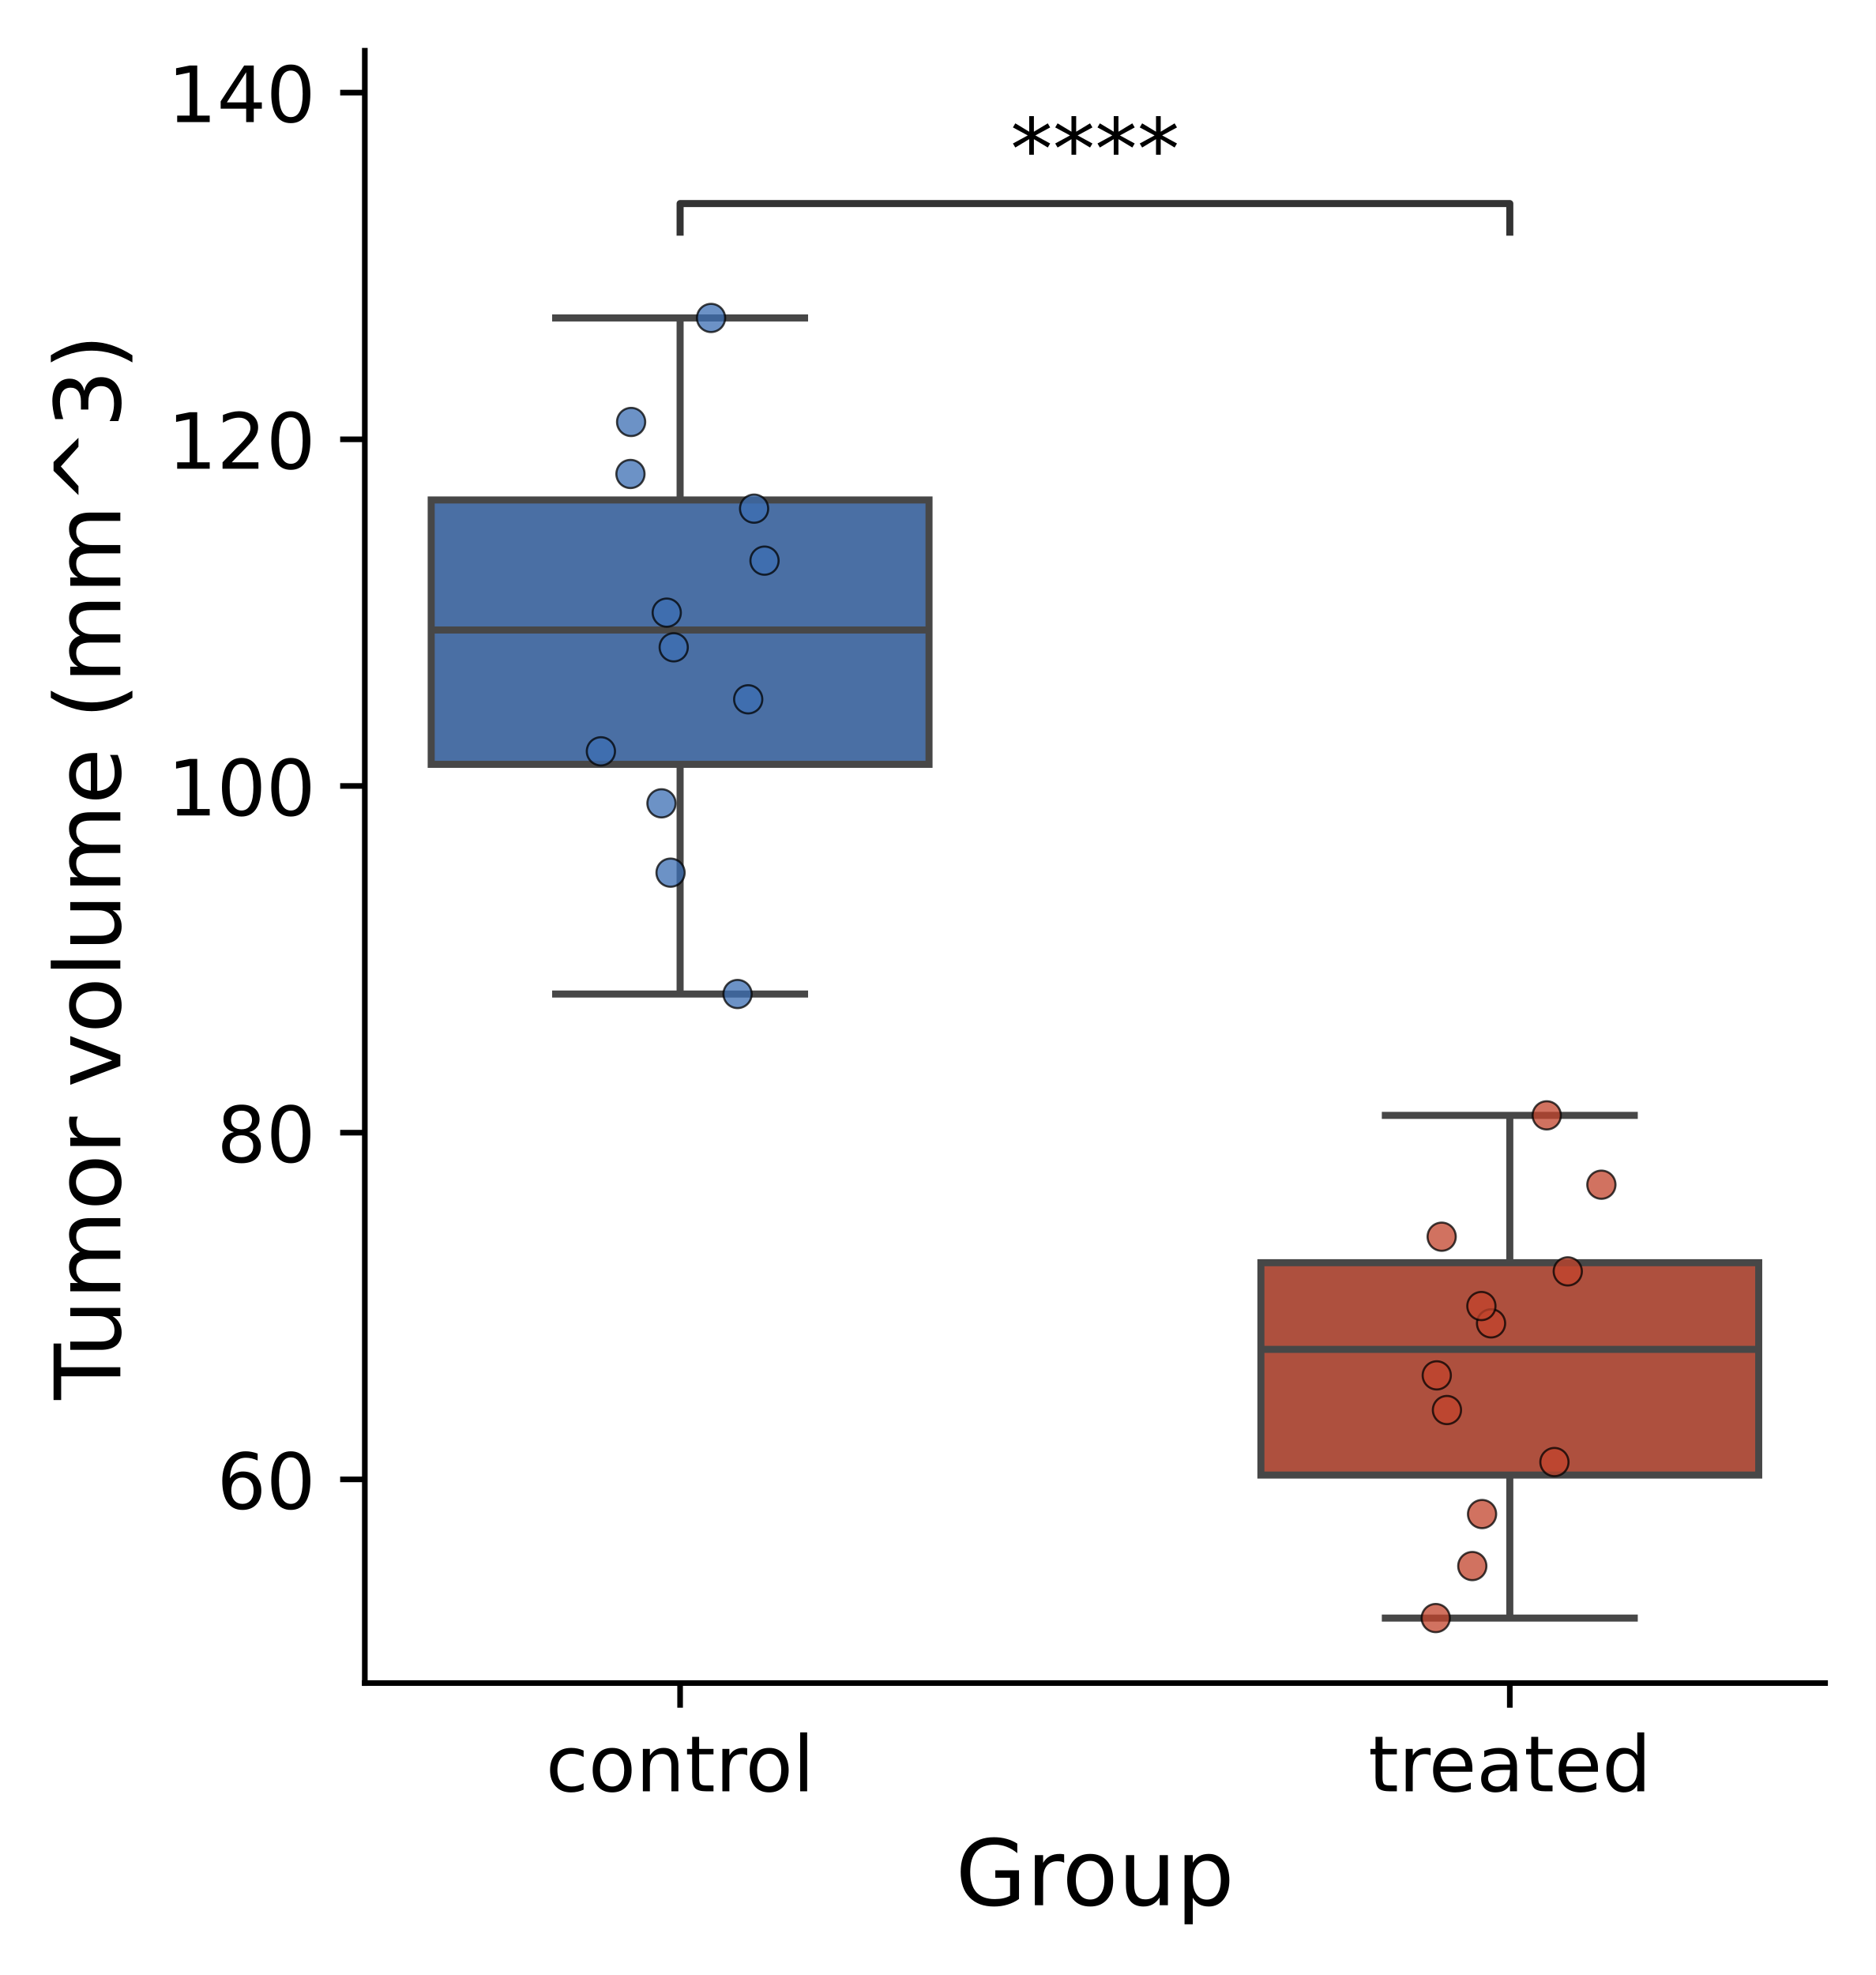
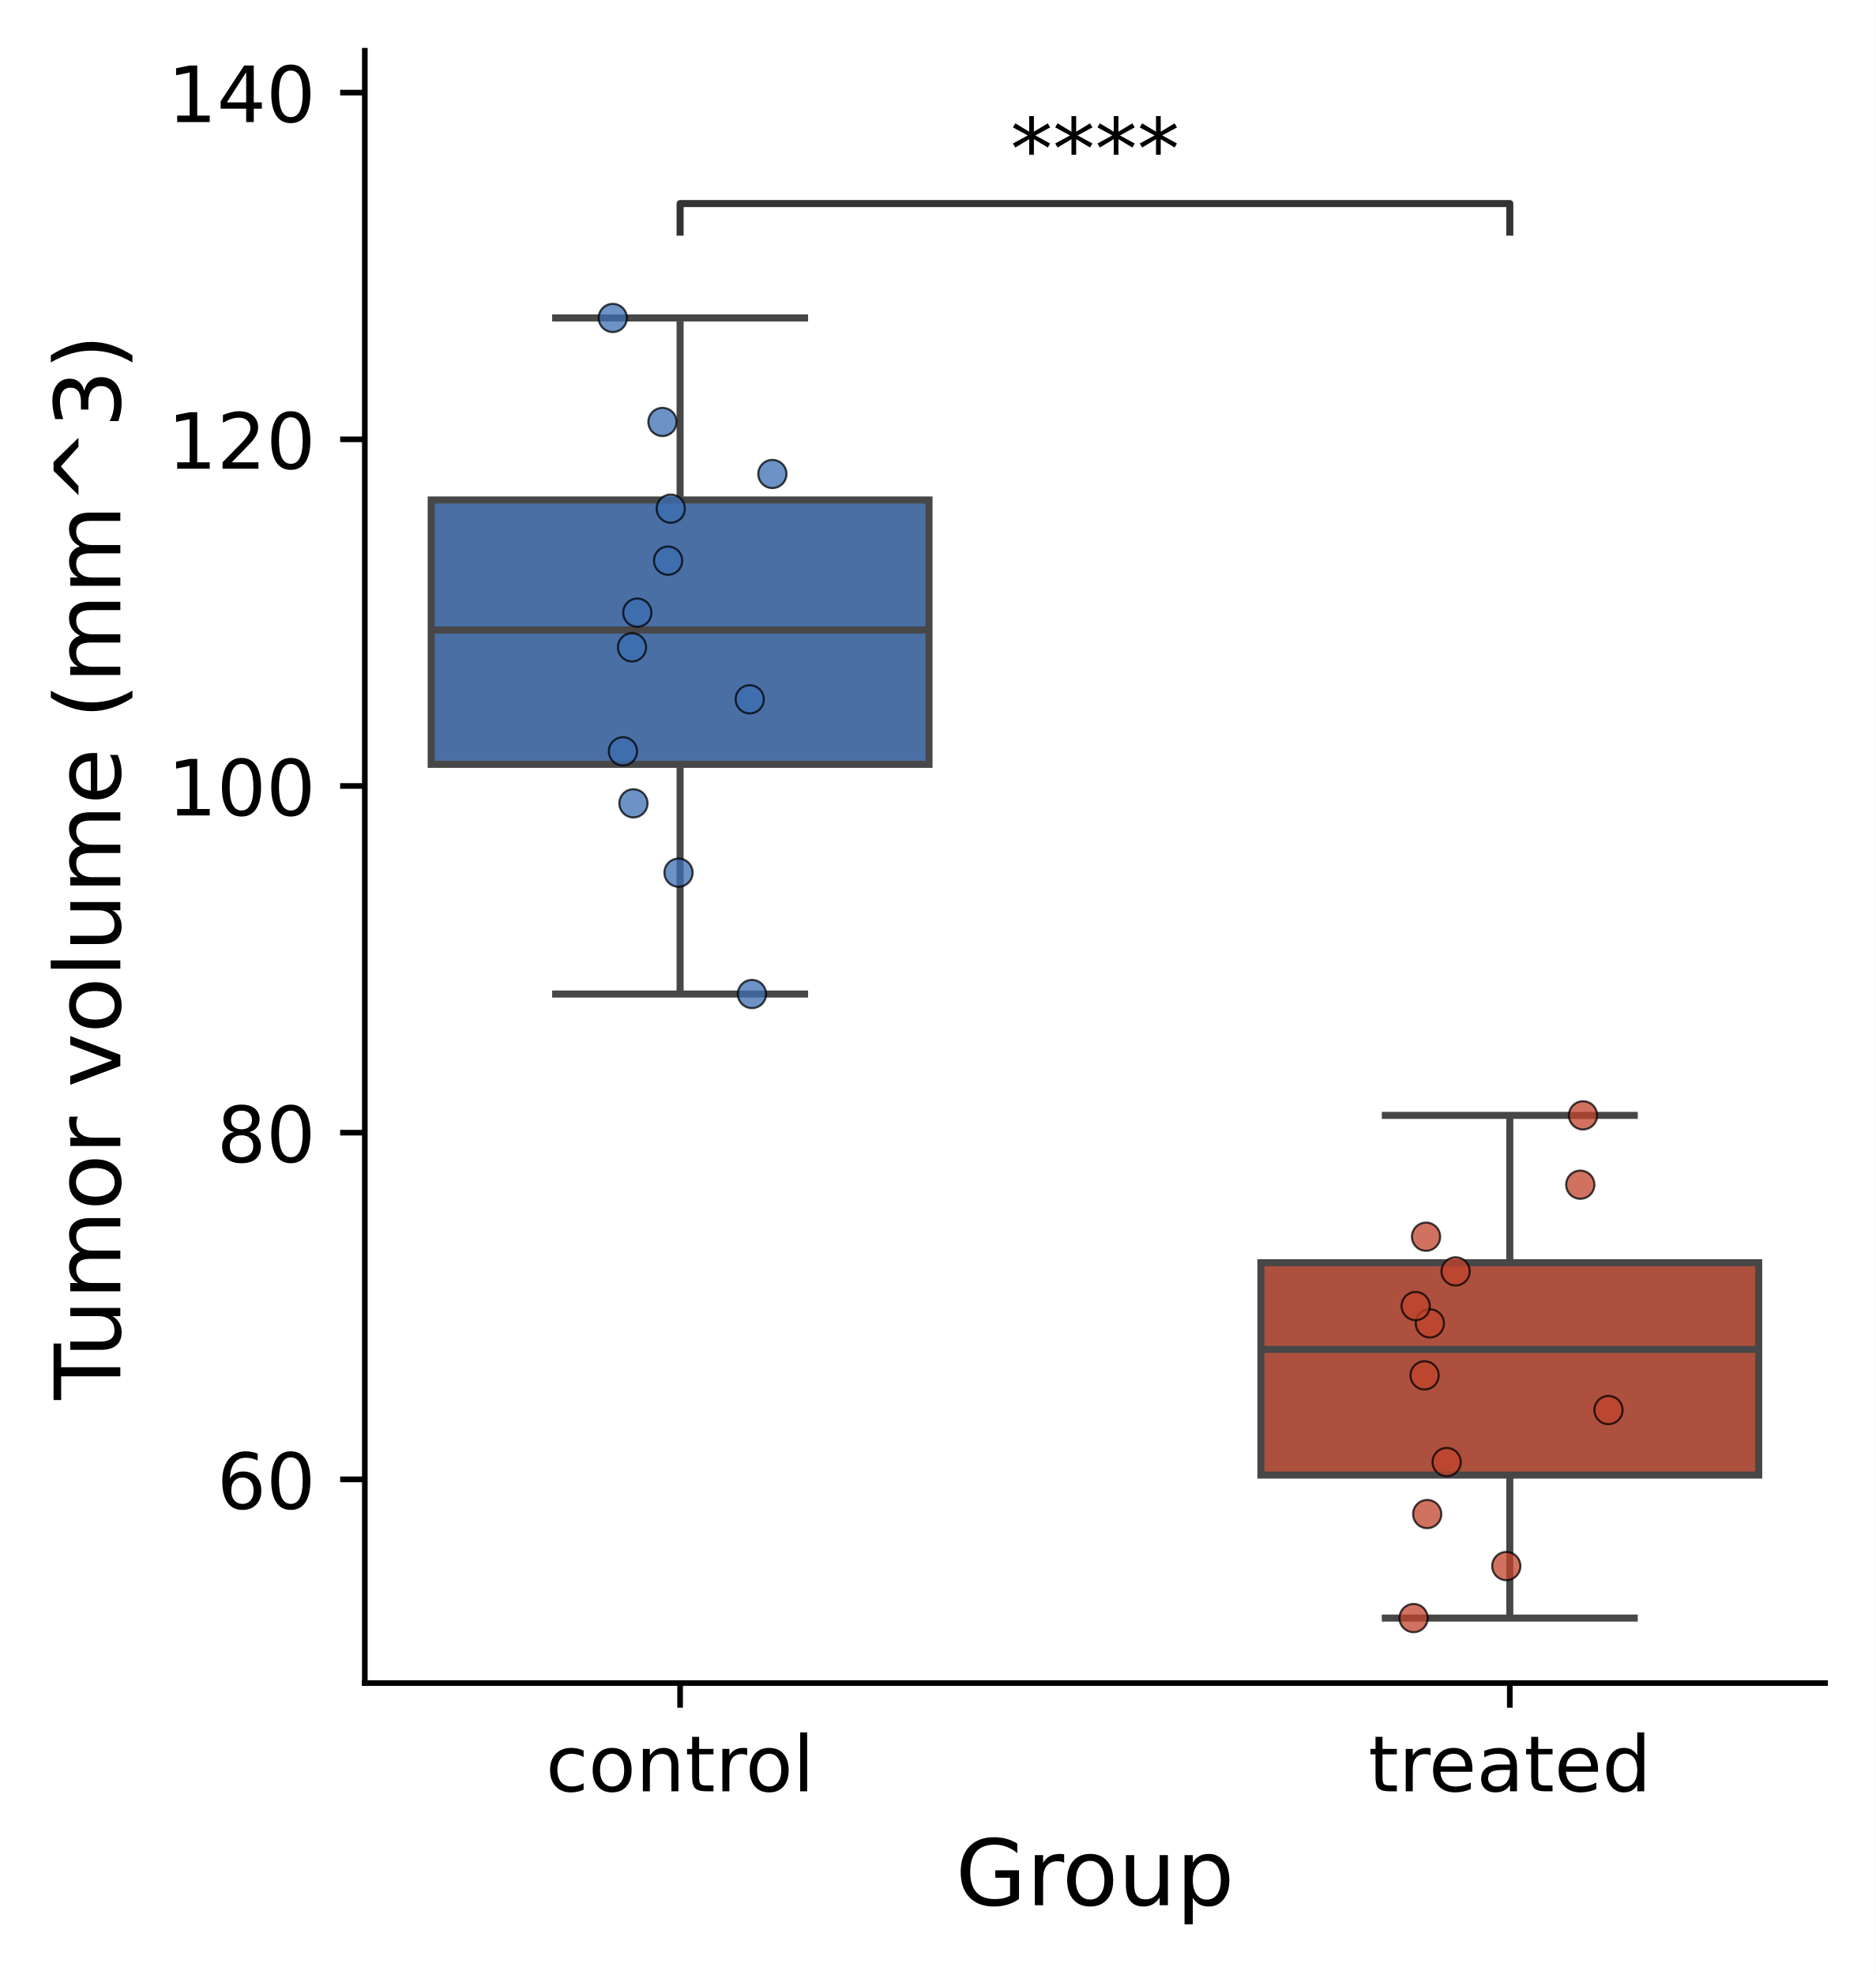
<svg xmlns="http://www.w3.org/2000/svg" xmlns:xlink="http://www.w3.org/1999/xlink" width="266.228pt" height="280.267pt" viewBox="0 0 266.228 280.267" version="1.1">
  <defs>
    <style type="text/css">*{stroke-linejoin: round; stroke-linecap: butt}</style>
  </defs>
  <g id="figure_1">
    <g id="patch_1">
      <path d="M 0 280.267  L 266.228 280.267  L 266.228 0  L 0 0  z " style="fill: #ffffff" />
    </g>
    <g id="axes_1">
      <g id="patch_2">
        <path d="M 51.778 238.84  L 259.028 238.84  L 259.028 7.2  L 51.778 7.2  z " style="fill: #ffffff" />
      </g>
      <g id="matplotlib.axis_1">
        <g id="xtick_1">
          <g id="line2d_1">
            <defs>
-               <path id="mdefcee7550" d="M 0 0  L 0 3.5  " style="stroke: #000000; stroke-width: 0.8" />
+               <path id="m2419a29152" d="M 0 0  L 0 3.5  " style="stroke: #000000; stroke-width: 0.8" />
            </defs>
            <g>
-               <use xlink:href="#mdefcee7550" x="96.525" y="238.84" style="stroke: #000000; stroke-width: 0.8" />
+               <use xlink:href="#m2419a29152" x="96.525" y="238.84" style="stroke: #000000; stroke-width: 0.8" />
            </g>
          </g>
          <g id="text_1">
            <g transform="translate(77.46318 254.1983) scale(0.11 -0.11)">
              <defs>
                <path id="DejaVuSans-63" d="M 3122 3366  L 3122 2828  Q 2878 2963 2633 3030  Q 2388 3097 2138 3097  Q 1578 3097 1268 2742  Q 959 2388 959 1747  Q 959 1106 1268 751  Q 1578 397 2138 397  Q 2388 397 2633 464  Q 2878 531 3122 666  L 3122 134  Q 2881 22 2623 -34  Q 2366 -91 2075 -91  Q 1284 -91 818 406  Q 353 903 353 1747  Q 353 2603 823 3093  Q 1294 3584 2113 3584  Q 2378 3584 2631 3529  Q 2884 3475 3122 3366  z " transform="scale(0.015625)" />
                <path id="DejaVuSans-6f" d="M 1959 3097  Q 1497 3097 1228 2736  Q 959 2375 959 1747  Q 959 1119 1226 758  Q 1494 397 1959 397  Q 2419 397 2687 759  Q 2956 1122 2956 1747  Q 2956 2369 2687 2733  Q 2419 3097 1959 3097  z M 1959 3584  Q 2709 3584 3137 3096  Q 3566 2609 3566 1747  Q 3566 888 3137 398  Q 2709 -91 1959 -91  Q 1206 -91 779 398  Q 353 888 353 1747  Q 353 2609 779 3096  Q 1206 3584 1959 3584  z " transform="scale(0.015625)" />
                <path id="DejaVuSans-6e" d="M 3513 2113  L 3513 0  L 2938 0  L 2938 2094  Q 2938 2591 2744 2837  Q 2550 3084 2163 3084  Q 1697 3084 1428 2787  Q 1159 2491 1159 1978  L 1159 0  L 581 0  L 581 3500  L 1159 3500  L 1159 2956  Q 1366 3272 1645 3428  Q 1925 3584 2291 3584  Q 2894 3584 3203 3211  Q 3513 2838 3513 2113  z " transform="scale(0.015625)" />
                <path id="DejaVuSans-74" d="M 1172 4494  L 1172 3500  L 2356 3500  L 2356 3053  L 1172 3053  L 1172 1153  Q 1172 725 1289 603  Q 1406 481 1766 481  L 2356 481  L 2356 0  L 1766 0  Q 1100 0 847 248  Q 594 497 594 1153  L 594 3053  L 172 3053  L 172 3500  L 594 3500  L 594 4494  L 1172 4494  z " transform="scale(0.015625)" />
                <path id="DejaVuSans-72" d="M 2631 2963  Q 2534 3019 2420 3045  Q 2306 3072 2169 3072  Q 1681 3072 1420 2755  Q 1159 2438 1159 1844  L 1159 0  L 581 0  L 581 3500  L 1159 3500  L 1159 2956  Q 1341 3275 1631 3429  Q 1922 3584 2338 3584  Q 2397 3584 2469 3576  Q 2541 3569 2628 3553  L 2631 2963  z " transform="scale(0.015625)" />
                <path id="DejaVuSans-6c" d="M 603 4863  L 1178 4863  L 1178 0  L 603 0  L 603 4863  z " transform="scale(0.015625)" />
              </defs>
              <use xlink:href="#DejaVuSans-63" />
              <use xlink:href="#DejaVuSans-6f" transform="translate(54.98047 0)" />
              <use xlink:href="#DejaVuSans-6e" transform="translate(116.1621 0)" />
              <use xlink:href="#DejaVuSans-74" transform="translate(179.541 0)" />
              <use xlink:href="#DejaVuSans-72" transform="translate(218.75 0)" />
              <use xlink:href="#DejaVuSans-6f" transform="translate(257.6133 0)" />
              <use xlink:href="#DejaVuSans-6c" transform="translate(318.7949 0)" />
            </g>
          </g>
        </g>
        <g id="xtick_2">
          <g id="line2d_2">
            <g>
-               <use xlink:href="#mdefcee7550" x="214.281" y="238.84" style="stroke: #000000; stroke-width: 0.8" />
+               <use xlink:href="#m2419a29152" x="214.281" y="238.84" style="stroke: #000000; stroke-width: 0.8" />
            </g>
          </g>
          <g id="text_2">
            <g transform="translate(194.2005 254.1983) scale(0.11 -0.11)">
              <defs>
                <path id="DejaVuSans-65" d="M 3597 1894  L 3597 1613  L 953 1613  Q 991 1019 1311 708  Q 1631 397 2203 397  Q 2534 397 2845 478  Q 3156 559 3463 722  L 3463 178  Q 3153 47 2828 -22  Q 2503 -91 2169 -91  Q 1331 -91 842 396  Q 353 884 353 1716  Q 353 2575 817 3079  Q 1281 3584 2069 3584  Q 2775 3584 3186 3129  Q 3597 2675 3597 1894  z M 3022 2063  Q 3016 2534 2758 2815  Q 2500 3097 2075 3097  Q 1594 3097 1305 2825  Q 1016 2553 972 2059  L 3022 2063  z " transform="scale(0.015625)" />
                <path id="DejaVuSans-61" d="M 2194 1759  Q 1497 1759 1228 1600  Q 959 1441 959 1056  Q 959 750 1161 570  Q 1363 391 1709 391  Q 2188 391 2477 730  Q 2766 1069 2766 1631  L 2766 1759  L 2194 1759  z M 3341 1997  L 3341 0  L 2766 0  L 2766 531  Q 2569 213 2275 61  Q 1981 -91 1556 -91  Q 1019 -91 701 211  Q 384 513 384 1019  Q 384 1609 779 1909  Q 1175 2209 1959 2209  L 2766 2209  L 2766 2266  Q 2766 2663 2505 2880  Q 2244 3097 1772 3097  Q 1472 3097 1187 3025  Q 903 2953 641 2809  L 641 3341  Q 956 3463 1253 3523  Q 1550 3584 1831 3584  Q 2591 3584 2966 3190  Q 3341 2797 3341 1997  z " transform="scale(0.015625)" />
                <path id="DejaVuSans-64" d="M 2906 2969  L 2906 4863  L 3481 4863  L 3481 0  L 2906 0  L 2906 525  Q 2725 213 2448 61  Q 2172 -91 1784 -91  Q 1150 -91 751 415  Q 353 922 353 1747  Q 353 2572 751 3078  Q 1150 3584 1784 3584  Q 2172 3584 2448 3432  Q 2725 3281 2906 2969  z M 947 1747  Q 947 1113 1208 752  Q 1469 391 1925 391  Q 2381 391 2643 752  Q 2906 1113 2906 1747  Q 2906 2381 2643 2742  Q 2381 3103 1925 3103  Q 1469 3103 1208 2742  Q 947 2381 947 1747  z " transform="scale(0.015625)" />
              </defs>
              <use xlink:href="#DejaVuSans-74" />
              <use xlink:href="#DejaVuSans-72" transform="translate(39.20898 0)" />
              <use xlink:href="#DejaVuSans-65" transform="translate(78.07227 0)" />
              <use xlink:href="#DejaVuSans-61" transform="translate(139.5957 0)" />
              <use xlink:href="#DejaVuSans-74" transform="translate(200.875 0)" />
              <use xlink:href="#DejaVuSans-65" transform="translate(240.084 0)" />
              <use xlink:href="#DejaVuSans-64" transform="translate(301.6074 0)" />
            </g>
          </g>
        </g>
        <g id="text_3">
          <g transform="translate(135.6174 270.3639) scale(0.13 -0.13)">
            <defs>
              <path id="DejaVuSans-47" d="M 3809 666  L 3809 1919  L 2778 1919  L 2778 2438  L 4434 2438  L 4434 434  Q 4069 175 3628 42  Q 3188 -91 2688 -91  Q 1594 -91 976 548  Q 359 1188 359 2328  Q 359 3472 976 4111  Q 1594 4750 2688 4750  Q 3144 4750 3555 4637  Q 3966 4525 4313 4306  L 4313 3634  Q 3963 3931 3569 4081  Q 3175 4231 2741 4231  Q 1884 4231 1454 3753  Q 1025 3275 1025 2328  Q 1025 1384 1454 906  Q 1884 428 2741 428  Q 3075 428 3337 486  Q 3600 544 3809 666  z " transform="scale(0.015625)" />
              <path id="DejaVuSans-75" d="M 544 1381  L 544 3500  L 1119 3500  L 1119 1403  Q 1119 906 1312 657  Q 1506 409 1894 409  Q 2359 409 2629 706  Q 2900 1003 2900 1516  L 2900 3500  L 3475 3500  L 3475 0  L 2900 0  L 2900 538  Q 2691 219 2414 64  Q 2138 -91 1772 -91  Q 1169 -91 856 284  Q 544 659 544 1381  z M 1991 3584  L 1991 3584  z " transform="scale(0.015625)" />
              <path id="DejaVuSans-70" d="M 1159 525  L 1159 -1331  L 581 -1331  L 581 3500  L 1159 3500  L 1159 2969  Q 1341 3281 1617 3432  Q 1894 3584 2278 3584  Q 2916 3584 3314 3078  Q 3713 2572 3713 1747  Q 3713 922 3314 415  Q 2916 -91 2278 -91  Q 1894 -91 1617 61  Q 1341 213 1159 525  z M 3116 1747  Q 3116 2381 2855 2742  Q 2594 3103 2138 3103  Q 1681 3103 1420 2742  Q 1159 2381 1159 1747  Q 1159 1113 1420 752  Q 1681 391 2138 391  Q 2594 391 2855 752  Q 3116 1113 3116 1747  z " transform="scale(0.015625)" />
            </defs>
            <use xlink:href="#DejaVuSans-47" />
            <use xlink:href="#DejaVuSans-72" transform="translate(77.49023 0)" />
            <use xlink:href="#DejaVuSans-6f" transform="translate(116.3535 0)" />
            <use xlink:href="#DejaVuSans-75" transform="translate(177.5352 0)" />
            <use xlink:href="#DejaVuSans-70" transform="translate(240.9141 0)" />
          </g>
        </g>
      </g>
      <g id="matplotlib.axis_2">
        <g id="ytick_1">
          <g id="line2d_3">
            <defs>
-               <path id="m2dfb4e54df" d="M 0 0  L -3.5 0  " style="stroke: #000000; stroke-width: 0.8" />
+               <path id="m44978d39ae" d="M 0 0  L -3.5 0  " style="stroke: #000000; stroke-width: 0.8" />
            </defs>
            <g>
-               <use xlink:href="#m2dfb4e54df" x="51.778" y="209.936" style="stroke: #000000; stroke-width: 0.8" />
+               <use xlink:href="#m44978d39ae" x="51.778" y="209.936" style="stroke: #000000; stroke-width: 0.8" />
            </g>
          </g>
          <g id="text_4">
            <g transform="translate(30.78031 214.1149) scale(0.11 -0.11)">
              <defs>
                <path id="DejaVuSans-36" d="M 2113 2584  Q 1688 2584 1439 2293  Q 1191 2003 1191 1497  Q 1191 994 1439 701  Q 1688 409 2113 409  Q 2538 409 2786 701  Q 3034 994 3034 1497  Q 3034 2003 2786 2293  Q 2538 2584 2113 2584  z M 3366 4563  L 3366 3988  Q 3128 4100 2886 4159  Q 2644 4219 2406 4219  Q 1781 4219 1451 3797  Q 1122 3375 1075 2522  Q 1259 2794 1537 2939  Q 1816 3084 2150 3084  Q 2853 3084 3261 2657  Q 3669 2231 3669 1497  Q 3669 778 3244 343  Q 2819 -91 2113 -91  Q 1303 -91 875 529  Q 447 1150 447 2328  Q 447 3434 972 4092  Q 1497 4750 2381 4750  Q 2619 4750 2861 4703  Q 3103 4656 3366 4563  z " transform="scale(0.015625)" />
                <path id="DejaVuSans-30" d="M 2034 4250  Q 1547 4250 1301 3770  Q 1056 3291 1056 2328  Q 1056 1369 1301 889  Q 1547 409 2034 409  Q 2525 409 2770 889  Q 3016 1369 3016 2328  Q 3016 3291 2770 3770  Q 2525 4250 2034 4250  z M 2034 4750  Q 2819 4750 3233 4129  Q 3647 3509 3647 2328  Q 3647 1150 3233 529  Q 2819 -91 2034 -91  Q 1250 -91 836 529  Q 422 1150 422 2328  Q 422 3509 836 4129  Q 1250 4750 2034 4750  z " transform="scale(0.015625)" />
              </defs>
              <use xlink:href="#DejaVuSans-36" />
              <use xlink:href="#DejaVuSans-30" transform="translate(63.62305 0)" />
            </g>
          </g>
        </g>
        <g id="ytick_2">
          <g id="line2d_4">
            <g>
-               <use xlink:href="#m2dfb4e54df" x="51.778" y="160.737" style="stroke: #000000; stroke-width: 0.8" />
+               <use xlink:href="#m44978d39ae" x="51.778" y="160.737" style="stroke: #000000; stroke-width: 0.8" />
            </g>
          </g>
          <g id="text_5">
            <g transform="translate(30.78031 164.9163) scale(0.11 -0.11)">
              <defs>
                <path id="DejaVuSans-38" d="M 2034 2216  Q 1584 2216 1326 1975  Q 1069 1734 1069 1313  Q 1069 891 1326 650  Q 1584 409 2034 409  Q 2484 409 2743 651  Q 3003 894 3003 1313  Q 3003 1734 2745 1975  Q 2488 2216 2034 2216  z M 1403 2484  Q 997 2584 770 2862  Q 544 3141 544 3541  Q 544 4100 942 4425  Q 1341 4750 2034 4750  Q 2731 4750 3128 4425  Q 3525 4100 3525 3541  Q 3525 3141 3298 2862  Q 3072 2584 2669 2484  Q 3125 2378 3379 2068  Q 3634 1759 3634 1313  Q 3634 634 3220 271  Q 2806 -91 2034 -91  Q 1263 -91 848 271  Q 434 634 434 1313  Q 434 1759 690 2068  Q 947 2378 1403 2484  z M 1172 3481  Q 1172 3119 1398 2916  Q 1625 2713 2034 2713  Q 2441 2713 2670 2916  Q 2900 3119 2900 3481  Q 2900 3844 2670 4047  Q 2441 4250 2034 4250  Q 1625 4250 1398 4047  Q 1172 3844 1172 3481  z " transform="scale(0.015625)" />
              </defs>
              <use xlink:href="#DejaVuSans-38" />
              <use xlink:href="#DejaVuSans-30" transform="translate(63.62305 0)" />
            </g>
          </g>
        </g>
        <g id="ytick_3">
          <g id="line2d_5">
            <g>
-               <use xlink:href="#m2dfb4e54df" x="51.778" y="111.538" style="stroke: #000000; stroke-width: 0.8" />
+               <use xlink:href="#m44978d39ae" x="51.778" y="111.538" style="stroke: #000000; stroke-width: 0.8" />
            </g>
          </g>
          <g id="text_6">
            <g transform="translate(23.78156 115.7176) scale(0.11 -0.11)">
              <defs>
                <path id="DejaVuSans-31" d="M 794 531  L 1825 531  L 1825 4091  L 703 3866  L 703 4441  L 1819 4666  L 2450 4666  L 2450 531  L 3481 531  L 3481 0  L 794 0  L 794 531  z " transform="scale(0.015625)" />
              </defs>
              <use xlink:href="#DejaVuSans-31" />
              <use xlink:href="#DejaVuSans-30" transform="translate(63.62305 0)" />
              <use xlink:href="#DejaVuSans-30" transform="translate(127.2461 0)" />
            </g>
          </g>
        </g>
        <g id="ytick_4">
          <g id="line2d_6">
            <g>
-               <use xlink:href="#m2dfb4e54df" x="51.778" y="62.34" style="stroke: #000000; stroke-width: 0.8" />
+               <use xlink:href="#m44978d39ae" x="51.778" y="62.34" style="stroke: #000000; stroke-width: 0.8" />
            </g>
          </g>
          <g id="text_7">
            <g transform="translate(23.78156 66.51899) scale(0.11 -0.11)">
              <defs>
                <path id="DejaVuSans-32" d="M 1228 531  L 3431 531  L 3431 0  L 469 0  L 469 531  Q 828 903 1448 1529  Q 2069 2156 2228 2338  Q 2531 2678 2651 2914  Q 2772 3150 2772 3378  Q 2772 3750 2511 3984  Q 2250 4219 1831 4219  Q 1534 4219 1204 4116  Q 875 4013 500 3803  L 500 4441  Q 881 4594 1212 4672  Q 1544 4750 1819 4750  Q 2544 4750 2975 4387  Q 3406 4025 3406 3419  Q 3406 3131 3298 2873  Q 3191 2616 2906 2266  Q 2828 2175 2409 1742  Q 1991 1309 1228 531  z " transform="scale(0.015625)" />
              </defs>
              <use xlink:href="#DejaVuSans-31" />
              <use xlink:href="#DejaVuSans-32" transform="translate(63.62305 0)" />
              <use xlink:href="#DejaVuSans-30" transform="translate(127.2461 0)" />
            </g>
          </g>
        </g>
        <g id="ytick_5">
          <g id="line2d_7">
            <g>
-               <use xlink:href="#m2dfb4e54df" x="51.778" y="13.141" style="stroke: #000000; stroke-width: 0.8" />
+               <use xlink:href="#m44978d39ae" x="51.778" y="13.141" style="stroke: #000000; stroke-width: 0.8" />
            </g>
          </g>
          <g id="text_8">
            <g transform="translate(23.78156 17.32035) scale(0.11 -0.11)">
              <defs>
                <path id="DejaVuSans-34" d="M 2419 4116  L 825 1625  L 2419 1625  L 2419 4116  z M 2253 4666  L 3047 4666  L 3047 1625  L 3713 1625  L 3713 1100  L 3047 1100  L 3047 0  L 2419 0  L 2419 1100  L 313 1100  L 313 1709  L 2253 4666  z " transform="scale(0.015625)" />
              </defs>
              <use xlink:href="#DejaVuSans-31" />
              <use xlink:href="#DejaVuSans-34" transform="translate(63.62305 0)" />
              <use xlink:href="#DejaVuSans-30" transform="translate(127.2461 0)" />
            </g>
          </g>
        </g>
        <g id="text_9">
          <g transform="translate(17.07797 198.6363) rotate(-90) scale(0.13 -0.13)">
            <defs>
              <path id="DejaVuSans-54" d="M -19 4666  L 3928 4666  L 3928 4134  L 2272 4134  L 2272 0  L 1638 0  L 1638 4134  L -19 4134  L -19 4666  z " transform="scale(0.015625)" />
              <path id="DejaVuSans-6d" d="M 3328 2828  Q 3544 3216 3844 3400  Q 4144 3584 4550 3584  Q 5097 3584 5394 3201  Q 5691 2819 5691 2113  L 5691 0  L 5113 0  L 5113 2094  Q 5113 2597 4934 2840  Q 4756 3084 4391 3084  Q 3944 3084 3684 2787  Q 3425 2491 3425 1978  L 3425 0  L 2847 0  L 2847 2094  Q 2847 2600 2669 2842  Q 2491 3084 2119 3084  Q 1678 3084 1418 2786  Q 1159 2488 1159 1978  L 1159 0  L 581 0  L 581 3500  L 1159 3500  L 1159 2956  Q 1356 3278 1631 3431  Q 1906 3584 2284 3584  Q 2666 3584 2933 3390  Q 3200 3197 3328 2828  z " transform="scale(0.015625)" />
              <path id="DejaVuSans-20" transform="scale(0.015625)" />
              <path id="DejaVuSans-76" d="M 191 3500  L 800 3500  L 1894 563  L 2988 3500  L 3597 3500  L 2284 0  L 1503 0  L 191 3500  z " transform="scale(0.015625)" />
              <path id="DejaVuSans-28" d="M 1984 4856  Q 1566 4138 1362 3434  Q 1159 2731 1159 2009  Q 1159 1288 1364 580  Q 1569 -128 1984 -844  L 1484 -844  Q 1016 -109 783 600  Q 550 1309 550 2009  Q 550 2706 781 3412  Q 1013 4119 1484 4856  L 1984 4856  z " transform="scale(0.015625)" />
              <path id="DejaVuSans-5e" d="M 2988 4666  L 4684 2925  L 4056 2925  L 2681 4159  L 1306 2925  L 678 2925  L 2375 4666  L 2988 4666  z " transform="scale(0.015625)" />
              <path id="DejaVuSans-33" d="M 2597 2516  Q 3050 2419 3304 2112  Q 3559 1806 3559 1356  Q 3559 666 3084 287  Q 2609 -91 1734 -91  Q 1441 -91 1130 -33  Q 819 25 488 141  L 488 750  Q 750 597 1062 519  Q 1375 441 1716 441  Q 2309 441 2620 675  Q 2931 909 2931 1356  Q 2931 1769 2642 2001  Q 2353 2234 1838 2234  L 1294 2234  L 1294 2753  L 1863 2753  Q 2328 2753 2575 2939  Q 2822 3125 2822 3475  Q 2822 3834 2567 4026  Q 2313 4219 1838 4219  Q 1578 4219 1281 4162  Q 984 4106 628 3988  L 628 4550  Q 988 4650 1302 4700  Q 1616 4750 1894 4750  Q 2613 4750 3031 4423  Q 3450 4097 3450 3541  Q 3450 3153 3228 2886  Q 3006 2619 2597 2516  z " transform="scale(0.015625)" />
              <path id="DejaVuSans-29" d="M 513 4856  L 1013 4856  Q 1481 4119 1714 3412  Q 1947 2706 1947 2009  Q 1947 1309 1714 600  Q 1481 -109 1013 -844  L 513 -844  Q 928 -128 1133 580  Q 1338 1288 1338 2009  Q 1338 2731 1133 3434  Q 928 4138 513 4856  z " transform="scale(0.015625)" />
            </defs>
            <use xlink:href="#DejaVuSans-54" />
            <use xlink:href="#DejaVuSans-75" transform="translate(45.95898 0)" />
            <use xlink:href="#DejaVuSans-6d" transform="translate(109.3379 0)" />
            <use xlink:href="#DejaVuSans-6f" transform="translate(206.75 0)" />
            <use xlink:href="#DejaVuSans-72" transform="translate(267.9316 0)" />
            <use xlink:href="#DejaVuSans-20" transform="translate(309.0449 0)" />
            <use xlink:href="#DejaVuSans-76" transform="translate(340.832 0)" />
            <use xlink:href="#DejaVuSans-6f" transform="translate(400.0117 0)" />
            <use xlink:href="#DejaVuSans-6c" transform="translate(461.1934 0)" />
            <use xlink:href="#DejaVuSans-75" transform="translate(488.9766 0)" />
            <use xlink:href="#DejaVuSans-6d" transform="translate(552.3555 0)" />
            <use xlink:href="#DejaVuSans-65" transform="translate(649.7676 0)" />
            <use xlink:href="#DejaVuSans-20" transform="translate(711.291 0)" />
            <use xlink:href="#DejaVuSans-28" transform="translate(743.0781 0)" />
            <use xlink:href="#DejaVuSans-6d" transform="translate(782.0918 0)" />
            <use xlink:href="#DejaVuSans-6d" transform="translate(879.5039 0)" />
            <use xlink:href="#DejaVuSans-5e" transform="translate(976.916 0)" />
            <use xlink:href="#DejaVuSans-33" transform="translate(1060.705 0)" />
            <use xlink:href="#DejaVuSans-29" transform="translate(1124.328 0)" />
          </g>
        </g>
      </g>
      <g id="patch_3">
-         <path d="M 61.198 108.464  L 131.852 108.464  L 131.852 70.95  L 61.198 70.95  L 61.198 108.464  z " clip-path="url(#p679b5133ea)" style="fill: #4a6fa4; stroke: #474747; stroke-linejoin: miter" />
+         <path d="M 61.198 108.464  L 131.852 108.464  L 131.852 70.95  L 61.198 70.95  L 61.198 108.464  z " clip-path="url(#p5b8abd5a86)" style="fill: #4a6fa4; stroke: #474747; stroke-linejoin: miter" />
      </g>
      <g id="line2d_8">
-         <path d="M 96.525 108.464  L 96.525 141.058  " clip-path="url(#p679b5133ea)" style="fill: none; stroke: #474747" />
+         <path d="M 96.525 108.464  L 96.525 141.058  " clip-path="url(#p5b8abd5a86)" style="fill: none; stroke: #474747" />
      </g>
      <g id="line2d_9">
-         <path d="M 96.525 70.95  L 96.525 45.12  " clip-path="url(#p679b5133ea)" style="fill: none; stroke: #474747" />
+         <path d="M 96.525 70.95  L 96.525 45.12  " clip-path="url(#p5b8abd5a86)" style="fill: none; stroke: #474747" />
      </g>
      <g id="line2d_10">
-         <path d="M 78.862 141.058  L 114.188 141.058  " clip-path="url(#p679b5133ea)" style="fill: none; stroke: #474747; stroke-linecap: square" />
+         <path d="M 78.862 141.058  L 114.188 141.058  " clip-path="url(#p5b8abd5a86)" style="fill: none; stroke: #474747; stroke-linecap: square" />
      </g>
      <g id="line2d_11">
-         <path d="M 78.862 45.12  L 114.188 45.12  " clip-path="url(#p679b5133ea)" style="fill: none; stroke: #474747; stroke-linecap: square" />
+         <path d="M 78.862 45.12  L 114.188 45.12  " clip-path="url(#p5b8abd5a86)" style="fill: none; stroke: #474747; stroke-linecap: square" />
      </g>
      <g id="line2d_12" />
      <g id="patch_4">
-         <path d="M 178.954 209.321  L 249.607 209.321  L 249.607 179.187  L 178.954 179.187  L 178.954 209.321  z " clip-path="url(#p679b5133ea)" style="fill: #ae503e; stroke: #474747; stroke-linejoin: miter" />
+         <path d="M 178.954 209.321  L 249.607 209.321  L 249.607 179.187  L 178.954 179.187  L 178.954 209.321  z " clip-path="url(#p5b8abd5a86)" style="fill: #ae503e; stroke: #474747; stroke-linejoin: miter" />
      </g>
      <g id="line2d_13">
-         <path d="M 214.281 209.321  L 214.281 229.615  " clip-path="url(#p679b5133ea)" style="fill: none; stroke: #474747" />
+         <path d="M 214.281 209.321  L 214.281 229.615  " clip-path="url(#p5b8abd5a86)" style="fill: none; stroke: #474747" />
      </g>
      <g id="line2d_14">
-         <path d="M 214.281 179.187  L 214.281 158.277  " clip-path="url(#p679b5133ea)" style="fill: none; stroke: #474747" />
+         <path d="M 214.281 179.187  L 214.281 158.277  " clip-path="url(#p5b8abd5a86)" style="fill: none; stroke: #474747" />
      </g>
      <g id="line2d_15">
-         <path d="M 196.617 229.615  L 231.944 229.615  " clip-path="url(#p679b5133ea)" style="fill: none; stroke: #474747; stroke-linecap: square" />
+         <path d="M 196.617 229.615  L 231.944 229.615  " clip-path="url(#p5b8abd5a86)" style="fill: none; stroke: #474747; stroke-linecap: square" />
      </g>
      <g id="line2d_16">
-         <path d="M 196.617 158.277  L 231.944 158.277  " clip-path="url(#p679b5133ea)" style="fill: none; stroke: #474747; stroke-linecap: square" />
+         <path d="M 196.617 158.277  L 231.944 158.277  " clip-path="url(#p5b8abd5a86)" style="fill: none; stroke: #474747; stroke-linecap: square" />
      </g>
      <g id="line2d_17" />
      <g id="line2d_18">
        <path d="M 96.525 32.944  L 96.525 28.885  L 214.281 28.885  L 214.281 32.944  " style="fill: none; stroke: #333333; stroke-linecap: square" />
      </g>
      <g id="line2d_19">
-         <path d="M 61.198 89.399  L 131.852 89.399  " clip-path="url(#p679b5133ea)" style="fill: none; stroke: #474747" />
+         <path d="M 61.198 89.399  L 131.852 89.399  " clip-path="url(#p5b8abd5a86)" style="fill: none; stroke: #474747" />
      </g>
      <g id="line2d_20">
-         <path d="M 178.954 191.486  L 249.607 191.486  " clip-path="url(#p679b5133ea)" style="fill: none; stroke: #474747" />
+         <path d="M 178.954 191.486  L 249.607 191.486  " clip-path="url(#p5b8abd5a86)" style="fill: none; stroke: #474747" />
      </g>
      <g id="patch_5">
        <path d="M 51.778 238.84  L 51.778 7.2  " style="fill: none; stroke: #000000; stroke-width: 0.8; stroke-linejoin: miter; stroke-linecap: square" />
      </g>
      <g id="patch_6">
        <path d="M 51.778 238.84  L 259.028 238.84  " style="fill: none; stroke: #000000; stroke-width: 0.8; stroke-linejoin: miter; stroke-linecap: square" />
      </g>
      <g id="PathCollection_1">
        <defs>
-           <path id="C0_0_5766dcb13a" d="M 0 2  C 0.53 2 1.039 1.789 1.414 1.414  C 1.789 1.039 2 0.53 2 -0  C 2 -0.53 1.789 -1.039 1.414 -1.414  C 1.039 -1.789 0.53 -2 0 -2  C -0.53 -2 -1.039 -1.789 -1.414 -1.414  C -1.789 -1.039 -2 -0.53 -2 0  C -2 0.53 -1.789 1.039 -1.414 1.414  C -1.039 1.789 -0.53 2 0 2  z " />
+           <path id="C0_0_9bb31398f4" d="M 0 2  C 0.53 2 1.039 1.789 1.414 1.414  C 1.789 1.039 2 0.53 2 -0  C 2 -0.53 1.789 -1.039 1.414 -1.414  C 1.039 -1.789 0.53 -2 0 -2  C -0.53 -2 -1.039 -1.789 -1.414 -1.414  C -1.789 -1.039 -2 -0.53 -2 0  C -2 0.53 -1.789 1.039 -1.414 1.414  C -1.039 1.789 -0.53 2 0 2  z " />
        </defs>
-         <g clip-path="url(#p679b5133ea)">
-           <use xlink:href="#C0_0_5766dcb13a" x="85.283" y="106.619" style="fill: #3b6db3; fill-opacity: 0.75; stroke: #000000; stroke-opacity: 0.75; stroke-width: 0.3" />
-         </g>
-         <g clip-path="url(#p679b5133ea)">
-           <use xlink:href="#C0_0_5766dcb13a" x="89.479" y="67.26" style="fill: #3b6db3; fill-opacity: 0.75; stroke: #000000; stroke-opacity: 0.75; stroke-width: 0.3" />
-         </g>
-         <g clip-path="url(#p679b5133ea)">
-           <use xlink:href="#C0_0_5766dcb13a" x="95.168" y="123.838" style="fill: #3b6db3; fill-opacity: 0.75; stroke: #000000; stroke-opacity: 0.75; stroke-width: 0.3" />
-         </g>
-         <g clip-path="url(#p679b5133ea)">
-           <use xlink:href="#C0_0_5766dcb13a" x="94.628" y="86.939" style="fill: #3b6db3; fill-opacity: 0.75; stroke: #000000; stroke-opacity: 0.75; stroke-width: 0.3" />
-         </g>
-         <g clip-path="url(#p679b5133ea)">
-           <use xlink:href="#C0_0_5766dcb13a" x="100.915" y="45.12" style="fill: #3b6db3; fill-opacity: 0.75; stroke: #000000; stroke-opacity: 0.75; stroke-width: 0.3" />
-         </g>
-         <g clip-path="url(#p679b5133ea)">
-           <use xlink:href="#C0_0_5766dcb13a" x="104.679" y="141.058" style="fill: #3b6db3; fill-opacity: 0.75; stroke: #000000; stroke-opacity: 0.75; stroke-width: 0.3" />
-         </g>
-         <g clip-path="url(#p679b5133ea)">
-           <use xlink:href="#C0_0_5766dcb13a" x="106.19" y="99.239" style="fill: #3b6db3; fill-opacity: 0.75; stroke: #000000; stroke-opacity: 0.75; stroke-width: 0.3" />
-         </g>
-         <g clip-path="url(#p679b5133ea)">
-           <use xlink:href="#C0_0_5766dcb13a" x="108.505" y="79.559" style="fill: #3b6db3; fill-opacity: 0.75; stroke: #000000; stroke-opacity: 0.75; stroke-width: 0.3" />
-         </g>
-         <g clip-path="url(#p679b5133ea)">
-           <use xlink:href="#C0_0_5766dcb13a" x="93.881" y="113.998" style="fill: #3b6db3; fill-opacity: 0.75; stroke: #000000; stroke-opacity: 0.75; stroke-width: 0.3" />
-         </g>
-         <g clip-path="url(#p679b5133ea)">
-           <use xlink:href="#C0_0_5766dcb13a" x="89.572" y="59.88" style="fill: #3b6db3; fill-opacity: 0.75; stroke: #000000; stroke-opacity: 0.75; stroke-width: 0.3" />
-         </g>
-         <g clip-path="url(#p679b5133ea)">
-           <use xlink:href="#C0_0_5766dcb13a" x="95.617" y="91.859" style="fill: #3b6db3; fill-opacity: 0.75; stroke: #000000; stroke-opacity: 0.75; stroke-width: 0.3" />
-         </g>
-         <g clip-path="url(#p679b5133ea)">
-           <use xlink:href="#C0_0_5766dcb13a" x="107.026" y="72.18" style="fill: #3b6db3; fill-opacity: 0.75; stroke: #000000; stroke-opacity: 0.75; stroke-width: 0.3" />
+         <g clip-path="url(#p5b8abd5a86)">
+           <use xlink:href="#C0_0_9bb31398f4" x="88.412" y="106.619" style="fill: #3b6db3; fill-opacity: 0.75; stroke: #000000; stroke-opacity: 0.75; stroke-width: 0.3" />
+         </g>
+         <g clip-path="url(#p5b8abd5a86)">
+           <use xlink:href="#C0_0_9bb31398f4" x="109.62" y="67.26" style="fill: #3b6db3; fill-opacity: 0.75; stroke: #000000; stroke-opacity: 0.75; stroke-width: 0.3" />
+         </g>
+         <g clip-path="url(#p5b8abd5a86)">
+           <use xlink:href="#C0_0_9bb31398f4" x="96.298" y="123.838" style="fill: #3b6db3; fill-opacity: 0.75; stroke: #000000; stroke-opacity: 0.75; stroke-width: 0.3" />
+         </g>
+         <g clip-path="url(#p5b8abd5a86)">
+           <use xlink:href="#C0_0_9bb31398f4" x="90.449" y="86.939" style="fill: #3b6db3; fill-opacity: 0.75; stroke: #000000; stroke-opacity: 0.75; stroke-width: 0.3" />
+         </g>
+         <g clip-path="url(#p5b8abd5a86)">
+           <use xlink:href="#C0_0_9bb31398f4" x="86.968" y="45.12" style="fill: #3b6db3; fill-opacity: 0.75; stroke: #000000; stroke-opacity: 0.75; stroke-width: 0.3" />
+         </g>
+         <g clip-path="url(#p5b8abd5a86)">
+           <use xlink:href="#C0_0_9bb31398f4" x="106.721" y="141.058" style="fill: #3b6db3; fill-opacity: 0.75; stroke: #000000; stroke-opacity: 0.75; stroke-width: 0.3" />
+         </g>
+         <g clip-path="url(#p5b8abd5a86)">
+           <use xlink:href="#C0_0_9bb31398f4" x="106.407" y="99.239" style="fill: #3b6db3; fill-opacity: 0.75; stroke: #000000; stroke-opacity: 0.75; stroke-width: 0.3" />
+         </g>
+         <g clip-path="url(#p5b8abd5a86)">
+           <use xlink:href="#C0_0_9bb31398f4" x="94.819" y="79.559" style="fill: #3b6db3; fill-opacity: 0.75; stroke: #000000; stroke-opacity: 0.75; stroke-width: 0.3" />
+         </g>
+         <g clip-path="url(#p5b8abd5a86)">
+           <use xlink:href="#C0_0_9bb31398f4" x="89.9" y="113.998" style="fill: #3b6db3; fill-opacity: 0.75; stroke: #000000; stroke-opacity: 0.75; stroke-width: 0.3" />
+         </g>
+         <g clip-path="url(#p5b8abd5a86)">
+           <use xlink:href="#C0_0_9bb31398f4" x="94.02" y="59.88" style="fill: #3b6db3; fill-opacity: 0.75; stroke: #000000; stroke-opacity: 0.75; stroke-width: 0.3" />
+         </g>
+         <g clip-path="url(#p5b8abd5a86)">
+           <use xlink:href="#C0_0_9bb31398f4" x="89.698" y="91.859" style="fill: #3b6db3; fill-opacity: 0.75; stroke: #000000; stroke-opacity: 0.75; stroke-width: 0.3" />
+         </g>
+         <g clip-path="url(#p5b8abd5a86)">
+           <use xlink:href="#C0_0_9bb31398f4" x="95.2" y="72.18" style="fill: #3b6db3; fill-opacity: 0.75; stroke: #000000; stroke-opacity: 0.75; stroke-width: 0.3" />
        </g>
      </g>
      <g id="PathCollection_2">
        <defs>
-           <path id="C1_0_bf98e9a42f" d="M 0 2  C 0.53 2 1.039 1.789 1.414 1.414  C 1.789 1.039 2 0.53 2 -0  C 2 -0.53 1.789 -1.039 1.414 -1.414  C 1.039 -1.789 0.53 -2 0 -2  C -0.53 -2 -1.039 -1.789 -1.414 -1.414  C -1.789 -1.039 -2 -0.53 -2 0  C -2 0.53 -1.789 1.039 -1.414 1.414  C -1.039 1.789 -0.53 2 0 2  z " />
+           <path id="C1_0_2bb8a45e8d" d="M 0 2  C 0.53 2 1.039 1.789 1.414 1.414  C 1.789 1.039 2 0.53 2 -0  C 2 -0.53 1.789 -1.039 1.414 -1.414  C 1.039 -1.789 0.53 -2 0 -2  C -0.53 -2 -1.039 -1.789 -1.414 -1.414  C -1.789 -1.039 -2 -0.53 -2 0  C -2 0.53 -1.789 1.039 -1.414 1.414  C -1.039 1.789 -0.53 2 0 2  z " />
        </defs>
-         <g clip-path="url(#p679b5133ea)">
-           <use xlink:href="#C1_0_bf98e9a42f" x="222.507" y="180.417" style="fill: #c1432b; fill-opacity: 0.75; stroke: #000000; stroke-opacity: 0.75; stroke-width: 0.3" />
-         </g>
-         <g clip-path="url(#p679b5133ea)">
-           <use xlink:href="#C1_0_bf98e9a42f" x="205.36" y="200.096" style="fill: #c1432b; fill-opacity: 0.75; stroke: #000000; stroke-opacity: 0.75; stroke-width: 0.3" />
-         </g>
-         <g clip-path="url(#p679b5133ea)">
-           <use xlink:href="#C1_0_bf98e9a42f" x="219.521" y="158.277" style="fill: #c1432b; fill-opacity: 0.75; stroke: #000000; stroke-opacity: 0.75; stroke-width: 0.3" />
-         </g>
-         <g clip-path="url(#p679b5133ea)">
-           <use xlink:href="#C1_0_bf98e9a42f" x="210.344" y="214.856" style="fill: #c1432b; fill-opacity: 0.75; stroke: #000000; stroke-opacity: 0.75; stroke-width: 0.3" />
-         </g>
-         <g clip-path="url(#p679b5133ea)">
-           <use xlink:href="#C1_0_bf98e9a42f" x="211.619" y="187.796" style="fill: #c1432b; fill-opacity: 0.75; stroke: #000000; stroke-opacity: 0.75; stroke-width: 0.3" />
-         </g>
-         <g clip-path="url(#p679b5133ea)">
-           <use xlink:href="#C1_0_bf98e9a42f" x="227.279" y="168.117" style="fill: #c1432b; fill-opacity: 0.75; stroke: #000000; stroke-opacity: 0.75; stroke-width: 0.3" />
-         </g>
-         <g clip-path="url(#p679b5133ea)">
-           <use xlink:href="#C1_0_bf98e9a42f" x="203.77" y="229.615" style="fill: #c1432b; fill-opacity: 0.75; stroke: #000000; stroke-opacity: 0.75; stroke-width: 0.3" />
-         </g>
-         <g clip-path="url(#p679b5133ea)">
-           <use xlink:href="#C1_0_bf98e9a42f" x="203.914" y="195.176" style="fill: #c1432b; fill-opacity: 0.75; stroke: #000000; stroke-opacity: 0.75; stroke-width: 0.3" />
-         </g>
-         <g clip-path="url(#p679b5133ea)">
-           <use xlink:href="#C1_0_bf98e9a42f" x="204.612" y="175.497" style="fill: #c1432b; fill-opacity: 0.75; stroke: #000000; stroke-opacity: 0.75; stroke-width: 0.3" />
-         </g>
-         <g clip-path="url(#p679b5133ea)">
-           <use xlink:href="#C1_0_bf98e9a42f" x="220.615" y="207.476" style="fill: #c1432b; fill-opacity: 0.75; stroke: #000000; stroke-opacity: 0.75; stroke-width: 0.3" />
-         </g>
-         <g clip-path="url(#p679b5133ea)">
-           <use xlink:href="#C1_0_bf98e9a42f" x="210.248" y="185.336" style="fill: #c1432b; fill-opacity: 0.75; stroke: #000000; stroke-opacity: 0.75; stroke-width: 0.3" />
-         </g>
-         <g clip-path="url(#p679b5133ea)">
-           <use xlink:href="#C1_0_bf98e9a42f" x="208.959" y="222.235" style="fill: #c1432b; fill-opacity: 0.75; stroke: #000000; stroke-opacity: 0.75; stroke-width: 0.3" />
+         <g clip-path="url(#p5b8abd5a86)">
+           <use xlink:href="#C1_0_2bb8a45e8d" x="206.589" y="180.417" style="fill: #c1432b; fill-opacity: 0.75; stroke: #000000; stroke-opacity: 0.75; stroke-width: 0.3" />
+         </g>
+         <g clip-path="url(#p5b8abd5a86)">
+           <use xlink:href="#C1_0_2bb8a45e8d" x="228.285" y="200.096" style="fill: #c1432b; fill-opacity: 0.75; stroke: #000000; stroke-opacity: 0.75; stroke-width: 0.3" />
+         </g>
+         <g clip-path="url(#p5b8abd5a86)">
+           <use xlink:href="#C1_0_2bb8a45e8d" x="224.67" y="158.277" style="fill: #c1432b; fill-opacity: 0.75; stroke: #000000; stroke-opacity: 0.75; stroke-width: 0.3" />
+         </g>
+         <g clip-path="url(#p5b8abd5a86)">
+           <use xlink:href="#C1_0_2bb8a45e8d" x="202.556" y="214.856" style="fill: #c1432b; fill-opacity: 0.75; stroke: #000000; stroke-opacity: 0.75; stroke-width: 0.3" />
+         </g>
+         <g clip-path="url(#p5b8abd5a86)">
+           <use xlink:href="#C1_0_2bb8a45e8d" x="202.935" y="187.796" style="fill: #c1432b; fill-opacity: 0.75; stroke: #000000; stroke-opacity: 0.75; stroke-width: 0.3" />
+         </g>
+         <g clip-path="url(#p5b8abd5a86)">
+           <use xlink:href="#C1_0_2bb8a45e8d" x="224.283" y="168.117" style="fill: #c1432b; fill-opacity: 0.75; stroke: #000000; stroke-opacity: 0.75; stroke-width: 0.3" />
+         </g>
+         <g clip-path="url(#p5b8abd5a86)">
+           <use xlink:href="#C1_0_2bb8a45e8d" x="200.625" y="229.615" style="fill: #c1432b; fill-opacity: 0.75; stroke: #000000; stroke-opacity: 0.75; stroke-width: 0.3" />
+         </g>
+         <g clip-path="url(#p5b8abd5a86)">
+           <use xlink:href="#C1_0_2bb8a45e8d" x="202.187" y="195.176" style="fill: #c1432b; fill-opacity: 0.75; stroke: #000000; stroke-opacity: 0.75; stroke-width: 0.3" />
+         </g>
+         <g clip-path="url(#p5b8abd5a86)">
+           <use xlink:href="#C1_0_2bb8a45e8d" x="202.395" y="175.497" style="fill: #c1432b; fill-opacity: 0.75; stroke: #000000; stroke-opacity: 0.75; stroke-width: 0.3" />
+         </g>
+         <g clip-path="url(#p5b8abd5a86)">
+           <use xlink:href="#C1_0_2bb8a45e8d" x="205.318" y="207.476" style="fill: #c1432b; fill-opacity: 0.75; stroke: #000000; stroke-opacity: 0.75; stroke-width: 0.3" />
+         </g>
+         <g clip-path="url(#p5b8abd5a86)">
+           <use xlink:href="#C1_0_2bb8a45e8d" x="200.921" y="185.336" style="fill: #c1432b; fill-opacity: 0.75; stroke: #000000; stroke-opacity: 0.75; stroke-width: 0.3" />
+         </g>
+         <g clip-path="url(#p5b8abd5a86)">
+           <use xlink:href="#C1_0_2bb8a45e8d" x="213.783" y="222.235" style="fill: #c1432b; fill-opacity: 0.75; stroke: #000000; stroke-opacity: 0.75; stroke-width: 0.3" />
        </g>
      </g>
      <g id="text_10">
        <g transform="translate(143.4028 25.38915) scale(0.12 -0.12)">
          <defs>
            <path id="DejaVuSans-2a" d="M 3009 3897  L 1888 3291  L 3009 2681  L 2828 2375  L 1778 3009  L 1778 1831  L 1422 1831  L 1422 3009  L 372 2375  L 191 2681  L 1313 3291  L 191 3897  L 372 4206  L 1422 3572  L 1422 4750  L 1778 4750  L 1778 3572  L 2828 4206  L 3009 3897  z " transform="scale(0.015625)" />
          </defs>
          <use xlink:href="#DejaVuSans-2a" />
          <use xlink:href="#DejaVuSans-2a" transform="translate(50 0)" />
          <use xlink:href="#DejaVuSans-2a" transform="translate(100 0)" />
          <use xlink:href="#DejaVuSans-2a" transform="translate(150 0)" />
        </g>
      </g>
    </g>
  </g>
  <defs>
-     <clipPath id="p679b5133ea">
+     <clipPath id="p5b8abd5a86">
      <rect x="51.778" y="7.2" width="207.25" height="231.64" />
    </clipPath>
  </defs>
</svg>
